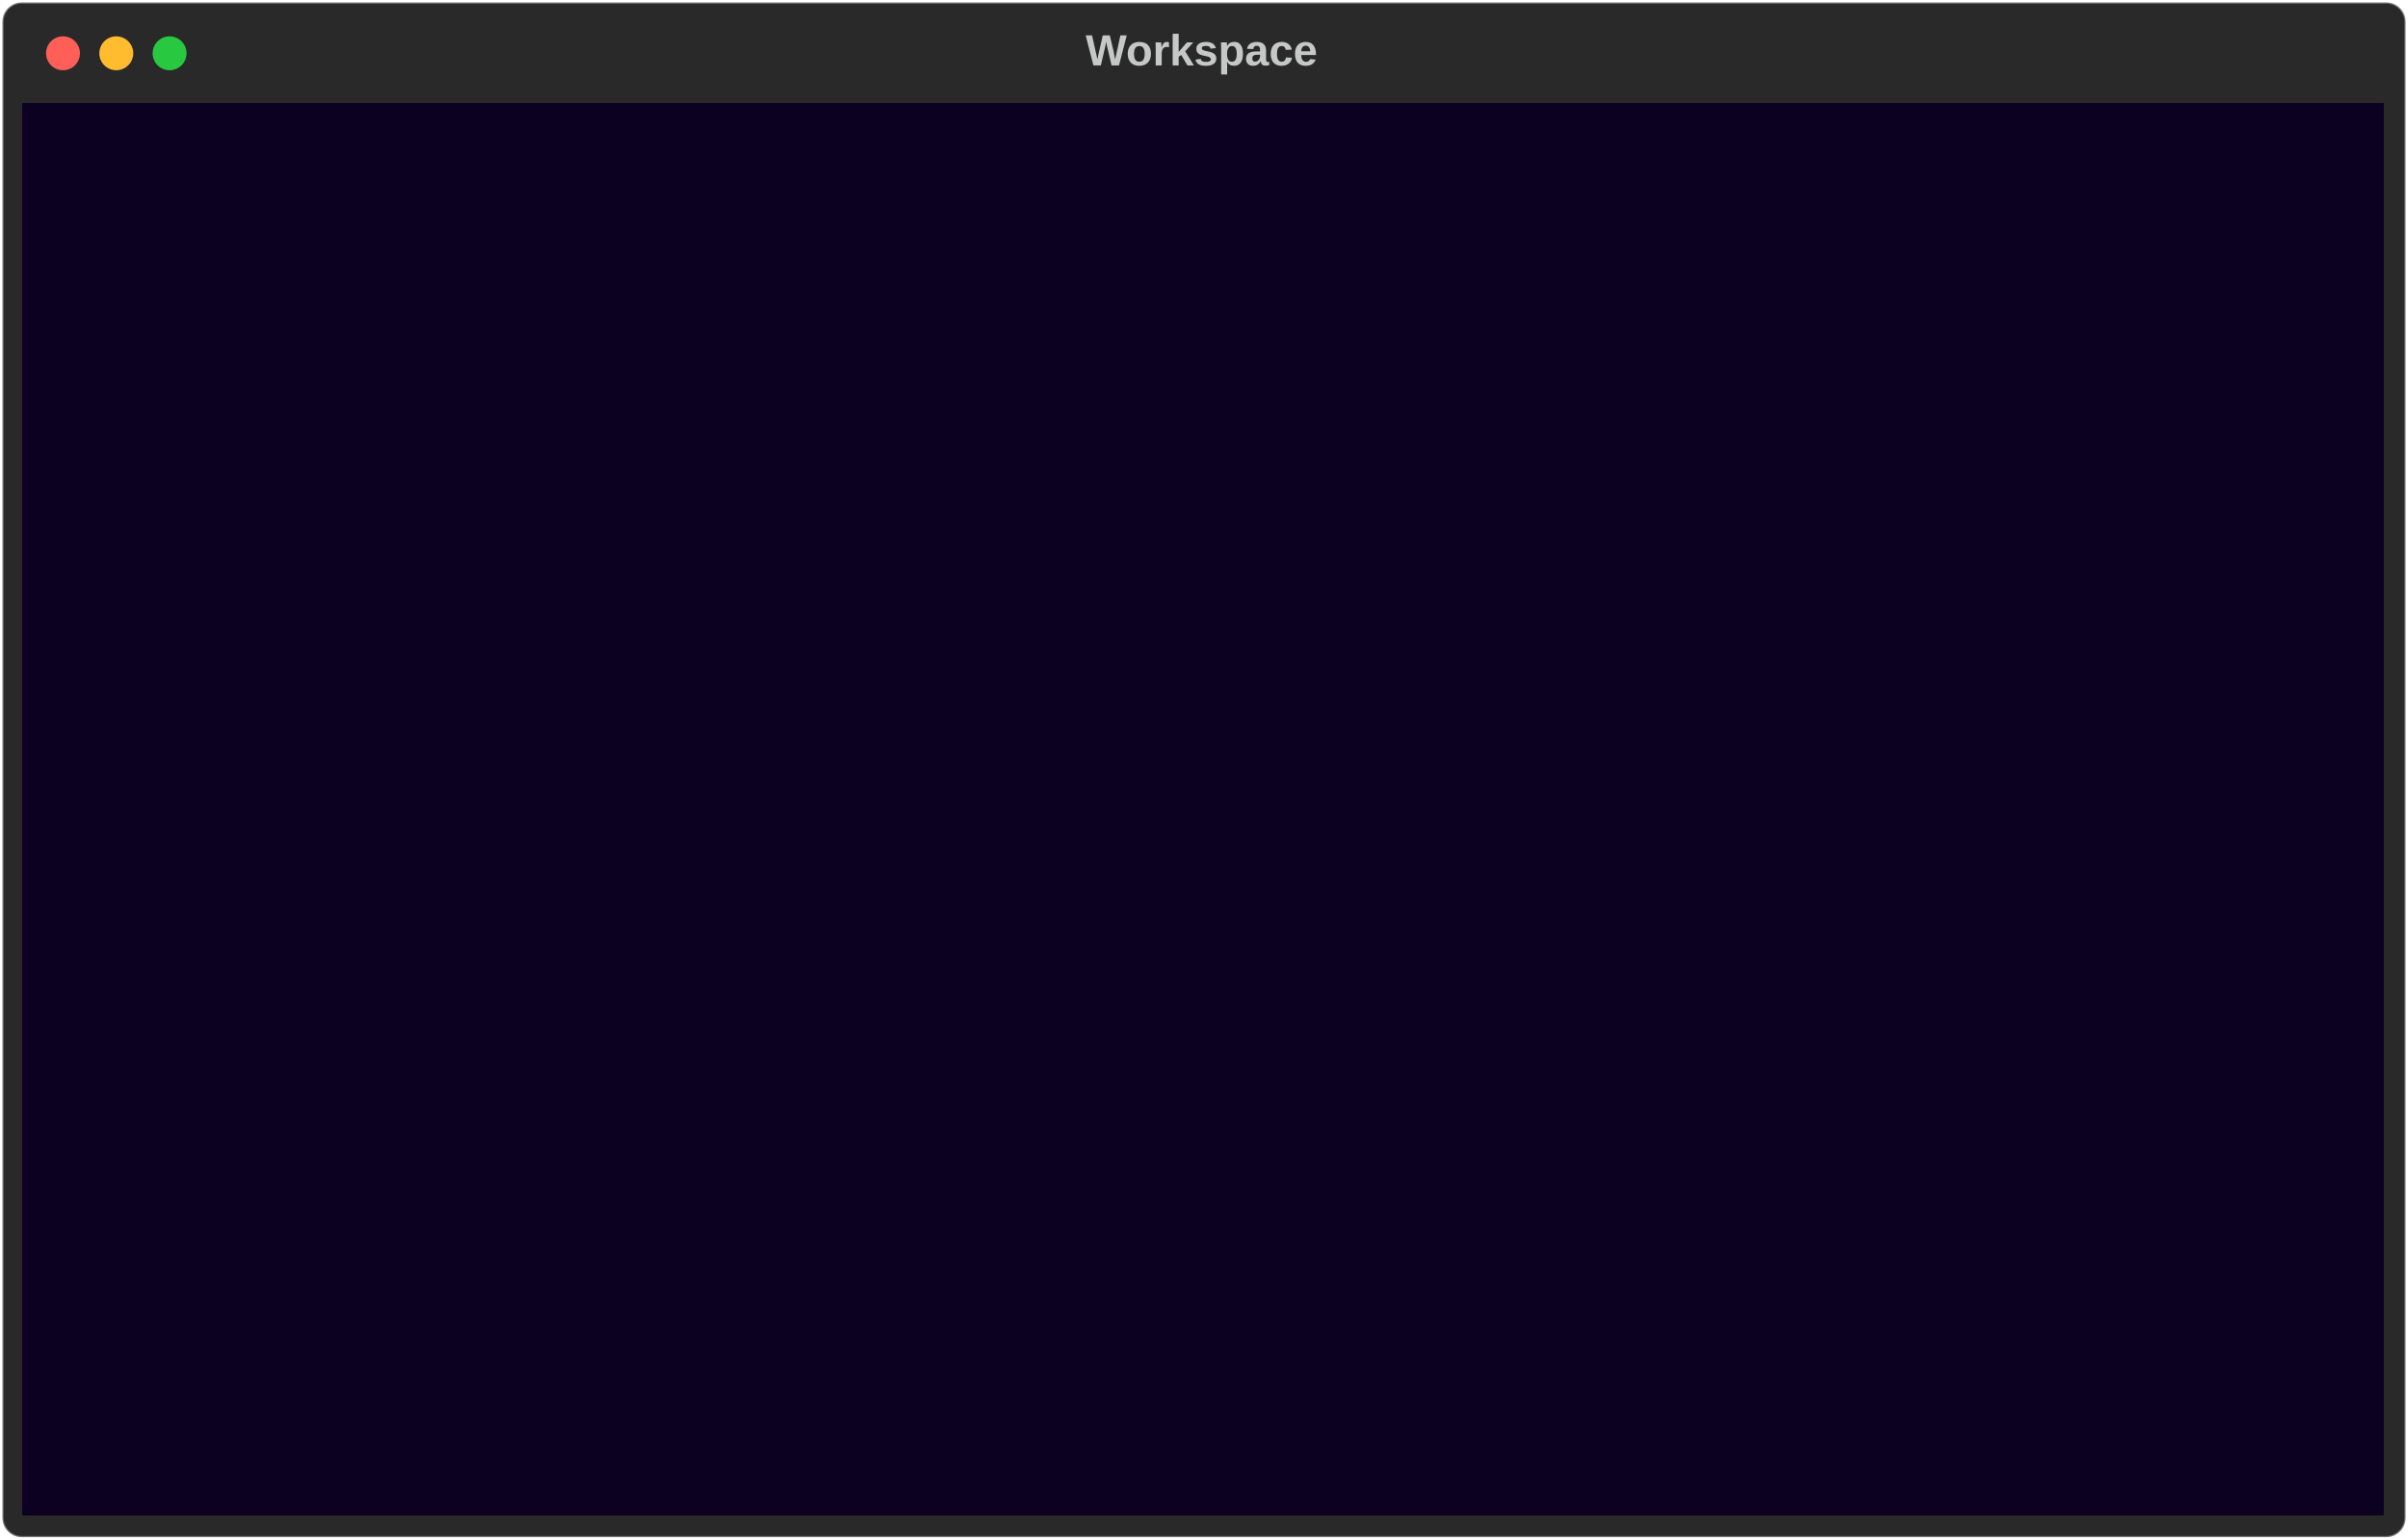
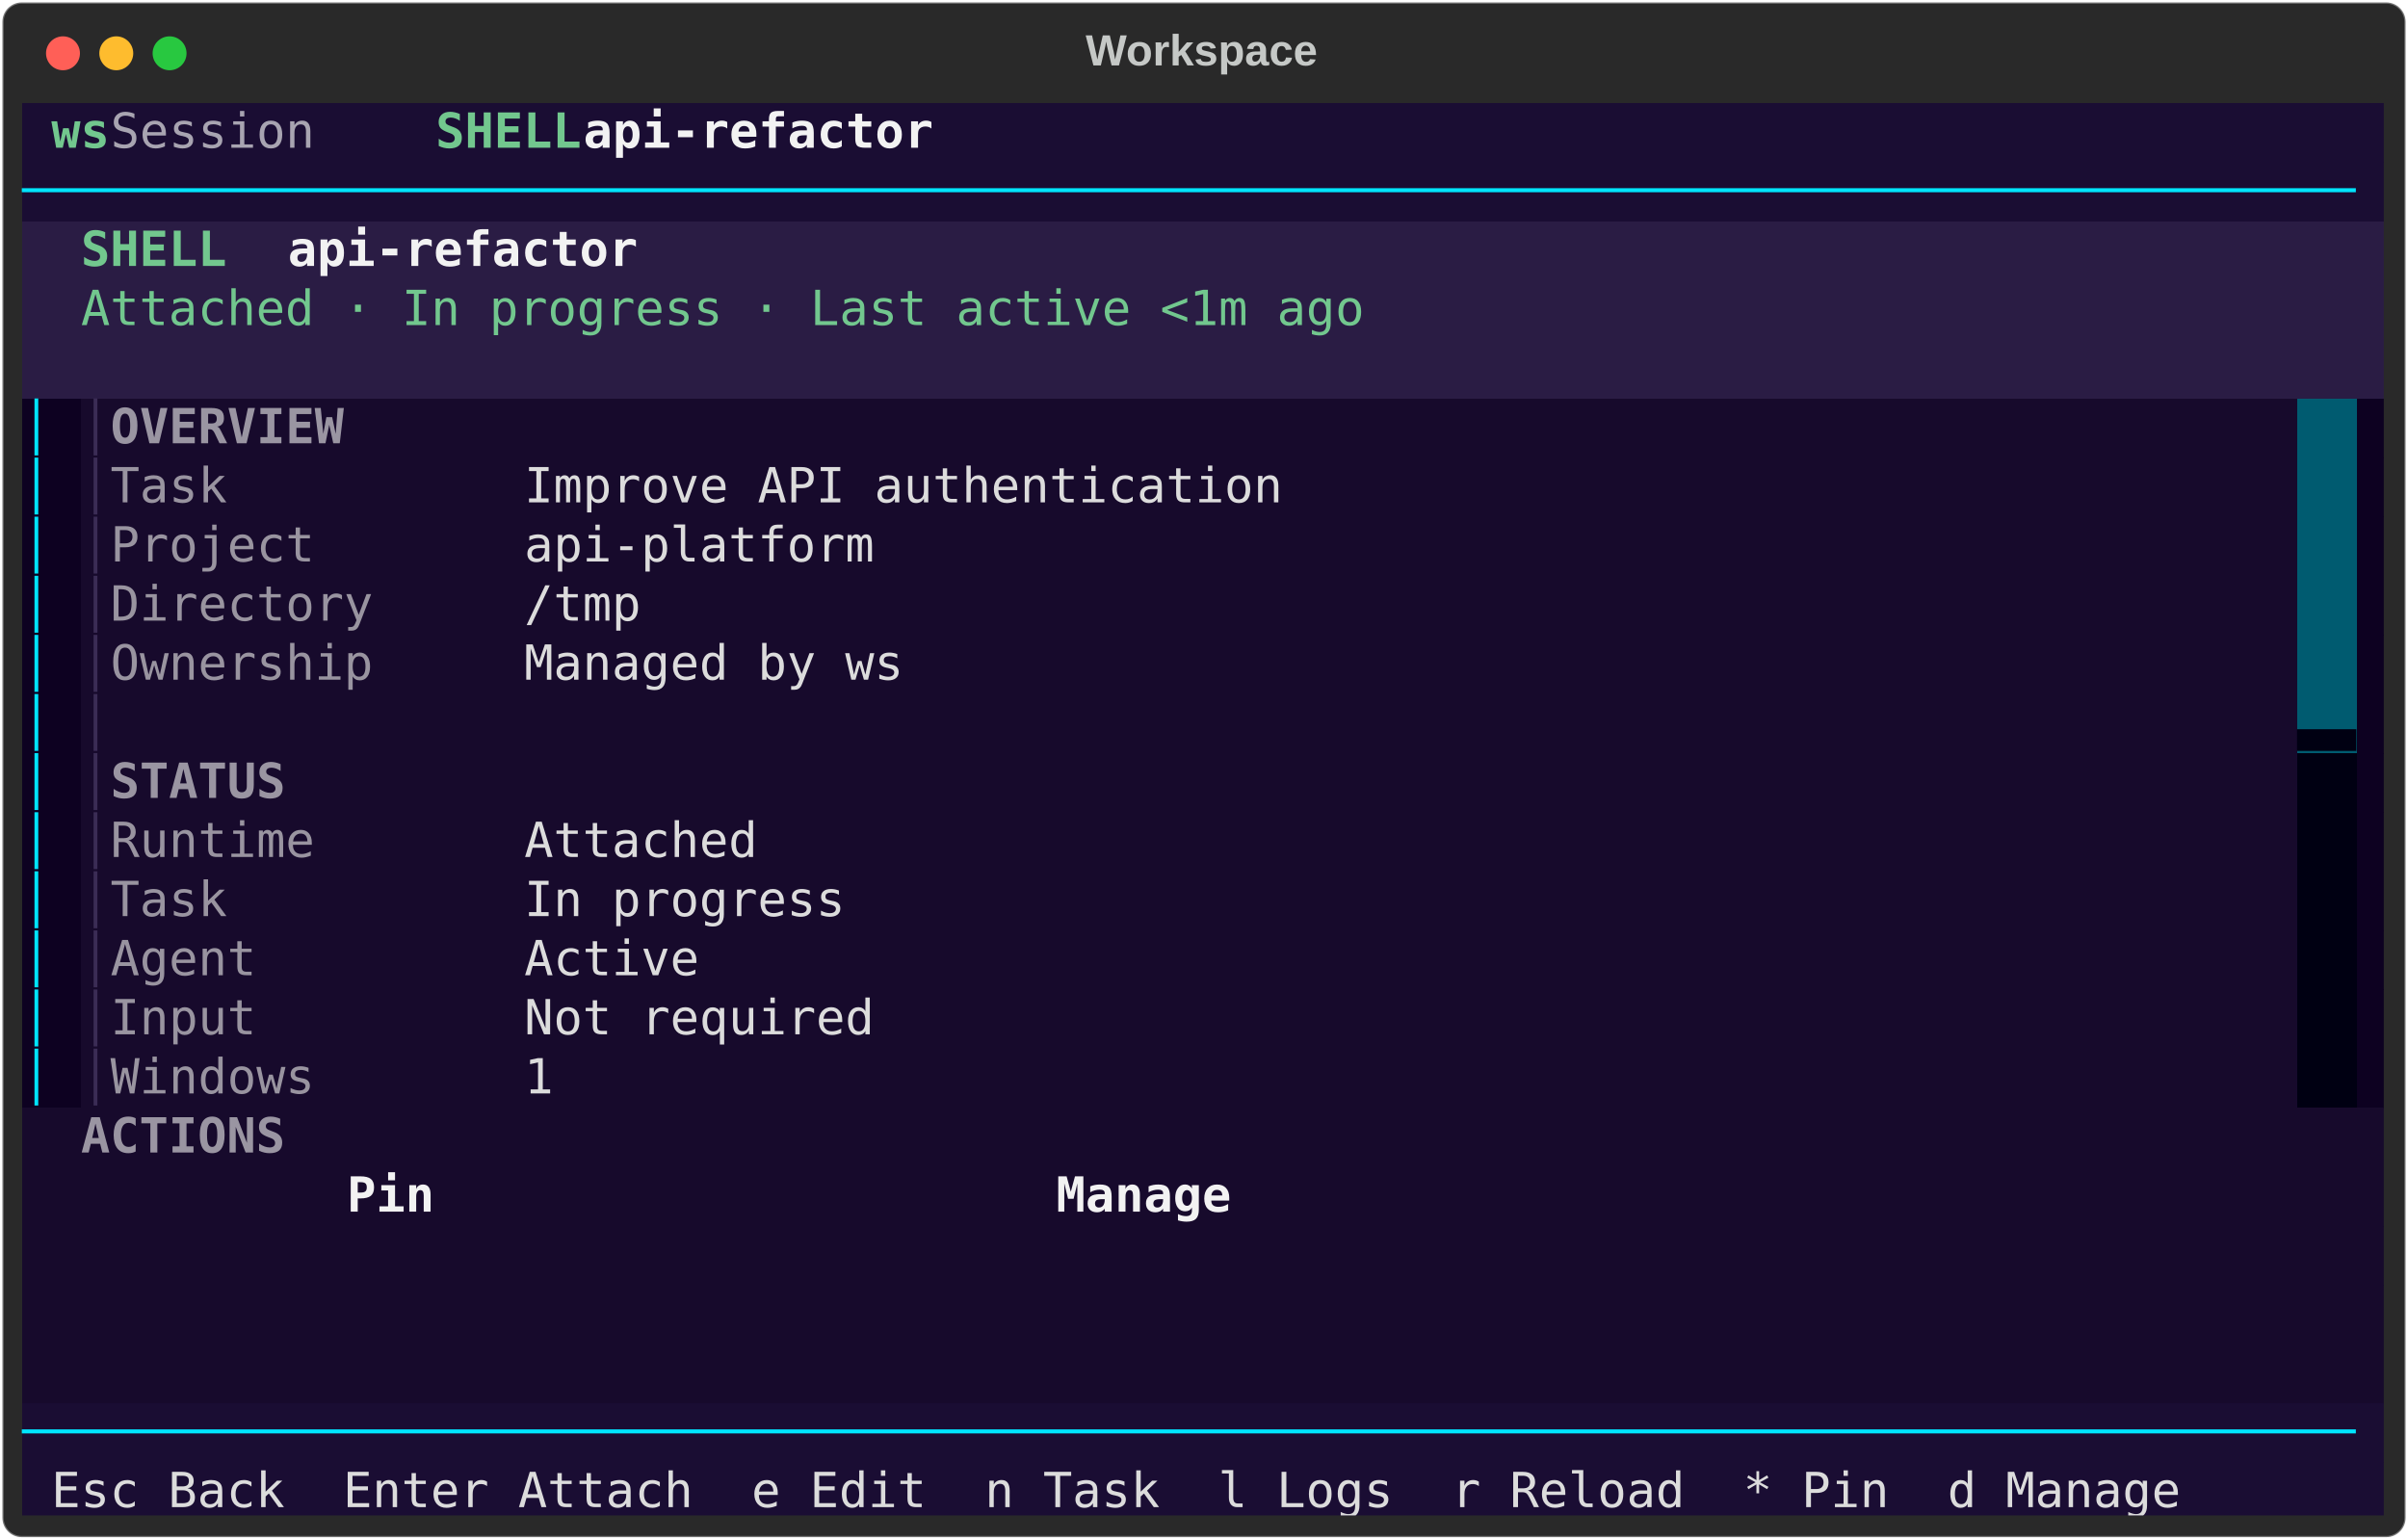
<svg xmlns="http://www.w3.org/2000/svg" class="rich-terminal" viewBox="0 0 994 635.6">
  <style>

    @font-face {
        font-family: "Fira Code";
        src: local("FiraCode-Regular"),
                url("https://cdnjs.cloudflare.com/ajax/libs/firacode/6.2.0/woff2/FiraCode-Regular.woff2") format("woff2"),
                url("https://cdnjs.cloudflare.com/ajax/libs/firacode/6.2.0/woff/FiraCode-Regular.woff") format("woff");
        font-style: normal;
        font-weight: 400;
    }
    @font-face {
        font-family: "Fira Code";
        src: local("FiraCode-Bold"),
                url("https://cdnjs.cloudflare.com/ajax/libs/firacode/6.2.0/woff2/FiraCode-Bold.woff2") format("woff2"),
                url("https://cdnjs.cloudflare.com/ajax/libs/firacode/6.2.0/woff/FiraCode-Bold.woff") format("woff");
        font-style: bold;
        font-weight: 700;
    }

    .terminal-matrix {
        font-family: Fira Code, monospace;
        font-size: 20px;
        line-height: 24.4px;
        font-variant-east-asian: full-width;
    }

    .terminal-title {
        font-size: 18px;
        font-weight: bold;
        font-family: arial;
    }

-     .terminal-r1 { fill: #f2f2f2 }
- .terminal-r2 { fill: #c5c8c6 }
+     .terminal-r1 { fill: #c5c8c6 }
+ .terminal-r2 { fill: #72c78e;font-weight: bold }
+ .terminal-r3 { fill: #a8a4b1 }
+ .terminal-r4 { fill: #f2f2f2;font-weight: bold }
+ .terminal-r5 { fill: #00e5ff }
+ .terminal-r6 { fill: #72c78e }
+ .terminal-r7 { fill: #f2f2f2 }
+ .terminal-r8 { fill: #3b2c55 }
+ .terminal-r9 { fill: #9a95a2;font-weight: bold }
+ .terminal-r10 { fill: #0d0121 }
+ .terminal-r11 { fill: #9994a0 }
+ .terminal-r12 { fill: #dcdcdc }
+ .terminal-r13 { fill: #000012 }
    </style>
  <defs>
    <clipPath id="terminal-clip-terminal">
      <rect x="0" y="0" width="975.0" height="584.6" />
    </clipPath>
    <clipPath id="terminal-line-0">
      <rect x="0" y="1.5" width="976" height="24.65" />
    </clipPath>
    <clipPath id="terminal-line-1">
      <rect x="0" y="25.9" width="976" height="24.65" />
    </clipPath>
    <clipPath id="terminal-line-2">
      <rect x="0" y="50.3" width="976" height="24.65" />
    </clipPath>
    <clipPath id="terminal-line-3">
      <rect x="0" y="74.7" width="976" height="24.65" />
    </clipPath>
    <clipPath id="terminal-line-4">
      <rect x="0" y="99.1" width="976" height="24.65" />
    </clipPath>
    <clipPath id="terminal-line-5">
      <rect x="0" y="123.5" width="976" height="24.65" />
    </clipPath>
    <clipPath id="terminal-line-6">
      <rect x="0" y="147.9" width="976" height="24.65" />
    </clipPath>
    <clipPath id="terminal-line-7">
      <rect x="0" y="172.3" width="976" height="24.65" />
    </clipPath>
    <clipPath id="terminal-line-8">
      <rect x="0" y="196.7" width="976" height="24.65" />
    </clipPath>
    <clipPath id="terminal-line-9">
      <rect x="0" y="221.1" width="976" height="24.65" />
    </clipPath>
    <clipPath id="terminal-line-10">
      <rect x="0" y="245.5" width="976" height="24.65" />
    </clipPath>
    <clipPath id="terminal-line-11">
      <rect x="0" y="269.9" width="976" height="24.65" />
    </clipPath>
    <clipPath id="terminal-line-12">
      <rect x="0" y="294.3" width="976" height="24.65" />
    </clipPath>
    <clipPath id="terminal-line-13">
      <rect x="0" y="318.7" width="976" height="24.65" />
    </clipPath>
    <clipPath id="terminal-line-14">
      <rect x="0" y="343.1" width="976" height="24.65" />
    </clipPath>
    <clipPath id="terminal-line-15">
      <rect x="0" y="367.5" width="976" height="24.65" />
    </clipPath>
    <clipPath id="terminal-line-16">
      <rect x="0" y="391.9" width="976" height="24.65" />
    </clipPath>
    <clipPath id="terminal-line-17">
      <rect x="0" y="416.3" width="976" height="24.65" />
    </clipPath>
    <clipPath id="terminal-line-18">
      <rect x="0" y="440.7" width="976" height="24.65" />
    </clipPath>
    <clipPath id="terminal-line-19">
      <rect x="0" y="465.1" width="976" height="24.65" />
    </clipPath>
    <clipPath id="terminal-line-20">
      <rect x="0" y="489.5" width="976" height="24.65" />
    </clipPath>
    <clipPath id="terminal-line-21">
      <rect x="0" y="513.9" width="976" height="24.65" />
    </clipPath>
    <clipPath id="terminal-line-22">
      <rect x="0" y="538.3" width="976" height="24.65" />
    </clipPath>
  </defs>
  <rect fill="#292929" stroke="rgba(255,255,255,0.35)" stroke-width="1" x="1" y="1" width="992" height="633.6" rx="8" />
  <text class="terminal-title" fill="#c5c8c6" text-anchor="middle" x="496" y="27">Workspace</text>
  <g transform="translate(26,22)">
    <circle cx="0" cy="0" r="7" fill="#ff5f57" />
    <circle cx="22" cy="0" r="7" fill="#febc2e" />
    <circle cx="44" cy="0" r="7" fill="#28c840" />
  </g>
  <g transform="translate(9, 41)" clip-path="url(#terminal-clip-terminal)">
-     <rect fill="#0d0121" x="0" y="1.5" width="976" height="24.65" shape-rendering="crispEdges" />
-     <rect fill="#0d0121" x="0" y="25.9" width="976" height="24.65" shape-rendering="crispEdges" />
-     <rect fill="#0d0121" x="0" y="50.3" width="976" height="24.65" shape-rendering="crispEdges" />
-     <rect fill="#0d0121" x="0" y="74.7" width="976" height="24.65" shape-rendering="crispEdges" />
-     <rect fill="#0d0121" x="0" y="99.1" width="976" height="24.65" shape-rendering="crispEdges" />
-     <rect fill="#0d0121" x="0" y="123.5" width="976" height="24.65" shape-rendering="crispEdges" />
-     <rect fill="#0d0121" x="0" y="147.9" width="976" height="24.65" shape-rendering="crispEdges" />
-     <rect fill="#0d0121" x="0" y="172.3" width="976" height="24.65" shape-rendering="crispEdges" />
-     <rect fill="#0d0121" x="0" y="196.7" width="976" height="24.65" shape-rendering="crispEdges" />
-     <rect fill="#0d0121" x="0" y="221.1" width="976" height="24.65" shape-rendering="crispEdges" />
-     <rect fill="#0d0121" x="0" y="245.5" width="976" height="24.65" shape-rendering="crispEdges" />
-     <rect fill="#0d0121" x="0" y="269.9" width="976" height="24.65" shape-rendering="crispEdges" />
-     <rect fill="#0d0121" x="0" y="294.3" width="976" height="24.65" shape-rendering="crispEdges" />
-     <rect fill="#0d0121" x="0" y="318.7" width="976" height="24.65" shape-rendering="crispEdges" />
-     <rect fill="#0d0121" x="0" y="343.1" width="976" height="24.65" shape-rendering="crispEdges" />
-     <rect fill="#0d0121" x="0" y="367.5" width="976" height="24.65" shape-rendering="crispEdges" />
-     <rect fill="#0d0121" x="0" y="391.9" width="976" height="24.65" shape-rendering="crispEdges" />
-     <rect fill="#0d0121" x="0" y="416.3" width="976" height="24.65" shape-rendering="crispEdges" />
-     <rect fill="#0d0121" x="0" y="440.7" width="976" height="24.65" shape-rendering="crispEdges" />
-     <rect fill="#0d0121" x="0" y="465.1" width="976" height="24.65" shape-rendering="crispEdges" />
-     <rect fill="#0d0121" x="0" y="489.5" width="976" height="24.65" shape-rendering="crispEdges" />
-     <rect fill="#0d0121" x="0" y="513.9" width="976" height="24.65" shape-rendering="crispEdges" />
-     <rect fill="#0d0121" x="0" y="538.3" width="976" height="24.65" shape-rendering="crispEdges" />
-     <rect fill="#0d0121" x="0" y="562.7" width="976" height="24.65" shape-rendering="crispEdges" />
+     <rect fill="#1a0d33" x="0" y="1.5" width="12.2" height="24.65" shape-rendering="crispEdges" />
+     <rect fill="#1a0d33" x="12.2" y="1.5" width="24.4" height="24.65" shape-rendering="crispEdges" />
+     <rect fill="#1a0d33" x="36.6" y="1.5" width="134.2" height="24.65" shape-rendering="crispEdges" />
+     <rect fill="#1a0d33" x="170.8" y="1.5" width="61" height="24.65" shape-rendering="crispEdges" />
+     <rect fill="#1a0d33" x="231.8" y="1.5" width="170.8" height="24.65" shape-rendering="crispEdges" />
+     <rect fill="#1a0d33" x="402.6" y="1.5" width="573.4" height="24.65" shape-rendering="crispEdges" />
+     <rect fill="#1a0d33" x="0" y="25.9" width="976" height="24.65" shape-rendering="crispEdges" />
+     <rect fill="#2a1c44" x="0" y="50.3" width="24.4" height="24.65" shape-rendering="crispEdges" />
+     <rect fill="#2a1c44" x="24.4" y="50.3" width="85.4" height="24.65" shape-rendering="crispEdges" />
+     <rect fill="#2a1c44" x="109.8" y="50.3" width="146.4" height="24.65" shape-rendering="crispEdges" />
+     <rect fill="#2a1c44" x="256.2" y="50.3" width="719.8" height="24.65" shape-rendering="crispEdges" />
+     <rect fill="#2a1c44" x="0" y="74.7" width="24.4" height="24.65" shape-rendering="crispEdges" />
+     <rect fill="#2a1c44" x="24.4" y="74.7" width="536.8" height="24.65" shape-rendering="crispEdges" />
+     <rect fill="#2a1c44" x="561.2" y="74.7" width="414.8" height="24.65" shape-rendering="crispEdges" />
+     <rect fill="#2a1c44" x="0" y="99.1" width="24.4" height="24.65" shape-rendering="crispEdges" />
+     <rect fill="#2a1c44" x="24.4" y="99.1" width="927.2" height="24.65" shape-rendering="crispEdges" />
+     <rect fill="#2a1c44" x="951.6" y="99.1" width="24.4" height="24.65" shape-rendering="crispEdges" />
+     <rect fill="#0d0121" x="0" y="123.5" width="12.2" height="24.65" shape-rendering="crispEdges" />
+     <rect fill="#0d0121" x="12.2" y="123.5" width="12.2" height="24.65" shape-rendering="crispEdges" />
+     <rect fill="#170a2c" x="24.4" y="123.5" width="12.2" height="24.65" shape-rendering="crispEdges" />
+     <rect fill="#170a2c" x="36.6" y="123.5" width="97.6" height="24.65" shape-rendering="crispEdges" />
+     <rect fill="#170a2c" x="134.2" y="123.5" width="805.2" height="24.65" shape-rendering="crispEdges" />
+     <rect fill="#005b70" x="939.4" y="123.5" width="24.4" height="24.65" shape-rendering="crispEdges" />
+     <rect fill="#0d0121" x="963.8" y="123.5" width="12.2" height="24.65" shape-rendering="crispEdges" />
+     <rect fill="#0d0121" x="0" y="147.9" width="12.2" height="24.65" shape-rendering="crispEdges" />
+     <rect fill="#0d0121" x="12.2" y="147.9" width="12.2" height="24.65" shape-rendering="crispEdges" />
+     <rect fill="#170a2c" x="24.4" y="147.9" width="12.2" height="24.65" shape-rendering="crispEdges" />
+     <rect fill="#170a2c" x="36.6" y="147.9" width="170.8" height="24.65" shape-rendering="crispEdges" />
+     <rect fill="#170a2c" x="207.4" y="147.9" width="317.2" height="24.65" shape-rendering="crispEdges" />
+     <rect fill="#170a2c" x="524.6" y="147.9" width="414.8" height="24.65" shape-rendering="crispEdges" />
+     <rect fill="#005b70" x="939.4" y="147.9" width="24.4" height="24.65" shape-rendering="crispEdges" />
+     <rect fill="#0d0121" x="963.8" y="147.9" width="12.2" height="24.65" shape-rendering="crispEdges" />
+     <rect fill="#0d0121" x="0" y="172.3" width="12.2" height="24.65" shape-rendering="crispEdges" />
+     <rect fill="#0d0121" x="12.2" y="172.3" width="12.2" height="24.65" shape-rendering="crispEdges" />
+     <rect fill="#170a2c" x="24.4" y="172.3" width="12.2" height="24.65" shape-rendering="crispEdges" />
+     <rect fill="#170a2c" x="36.6" y="172.3" width="170.8" height="24.65" shape-rendering="crispEdges" />
+     <rect fill="#170a2c" x="207.4" y="172.3" width="146.4" height="24.65" shape-rendering="crispEdges" />
+     <rect fill="#170a2c" x="353.8" y="172.3" width="585.6" height="24.65" shape-rendering="crispEdges" />
+     <rect fill="#005b70" x="939.4" y="172.3" width="24.4" height="24.65" shape-rendering="crispEdges" />
+     <rect fill="#0d0121" x="963.8" y="172.3" width="12.2" height="24.65" shape-rendering="crispEdges" />
+     <rect fill="#0d0121" x="0" y="196.7" width="12.2" height="24.65" shape-rendering="crispEdges" />
+     <rect fill="#0d0121" x="12.2" y="196.7" width="12.2" height="24.65" shape-rendering="crispEdges" />
+     <rect fill="#170a2c" x="24.4" y="196.7" width="12.2" height="24.65" shape-rendering="crispEdges" />
+     <rect fill="#170a2c" x="36.6" y="196.7" width="170.8" height="24.65" shape-rendering="crispEdges" />
+     <rect fill="#170a2c" x="207.4" y="196.7" width="48.8" height="24.65" shape-rendering="crispEdges" />
+     <rect fill="#170a2c" x="256.2" y="196.7" width="683.2" height="24.65" shape-rendering="crispEdges" />
+     <rect fill="#005b70" x="939.4" y="196.7" width="24.4" height="24.65" shape-rendering="crispEdges" />
+     <rect fill="#0d0121" x="963.8" y="196.7" width="12.2" height="24.65" shape-rendering="crispEdges" />
+     <rect fill="#0d0121" x="0" y="221.1" width="12.2" height="24.65" shape-rendering="crispEdges" />
+     <rect fill="#0d0121" x="12.2" y="221.1" width="12.2" height="24.65" shape-rendering="crispEdges" />
+     <rect fill="#170a2c" x="24.4" y="221.1" width="12.2" height="24.65" shape-rendering="crispEdges" />
+     <rect fill="#170a2c" x="36.6" y="221.1" width="170.8" height="24.65" shape-rendering="crispEdges" />
+     <rect fill="#170a2c" x="207.4" y="221.1" width="158.6" height="24.65" shape-rendering="crispEdges" />
+     <rect fill="#170a2c" x="366" y="221.1" width="573.4" height="24.65" shape-rendering="crispEdges" />
+     <rect fill="#005b70" x="939.4" y="221.1" width="24.4" height="24.65" shape-rendering="crispEdges" />
+     <rect fill="#0d0121" x="963.8" y="221.1" width="12.2" height="24.65" shape-rendering="crispEdges" />
+     <rect fill="#0d0121" x="0" y="245.5" width="12.2" height="24.65" shape-rendering="crispEdges" />
+     <rect fill="#0d0121" x="12.2" y="245.5" width="12.2" height="24.65" shape-rendering="crispEdges" />
+     <rect fill="#170a2c" x="24.4" y="245.5" width="12.2" height="24.65" shape-rendering="crispEdges" />
+     <rect fill="#170a2c" x="36.6" y="245.5" width="0" height="24.65" shape-rendering="crispEdges" />
+     <rect fill="#170a2c" x="36.6" y="245.5" width="902.8" height="24.65" shape-rendering="crispEdges" />
+     <rect fill="#005b70" x="939.4" y="245.5" width="24.4" height="24.65" shape-rendering="crispEdges" />
+     <rect fill="#0d0121" x="963.8" y="245.5" width="12.2" height="24.65" shape-rendering="crispEdges" />
+     <rect fill="#0d0121" x="0" y="269.9" width="12.2" height="24.65" shape-rendering="crispEdges" />
+     <rect fill="#0d0121" x="12.2" y="269.9" width="12.2" height="24.65" shape-rendering="crispEdges" />
+     <rect fill="#170a2c" x="24.4" y="269.9" width="12.2" height="24.65" shape-rendering="crispEdges" />
+     <rect fill="#170a2c" x="36.6" y="269.9" width="73.2" height="24.65" shape-rendering="crispEdges" />
+     <rect fill="#170a2c" x="109.8" y="269.9" width="829.6" height="24.65" shape-rendering="crispEdges" />
+     <rect fill="#000012" x="939.4" y="269.9" width="24.4" height="24.65" shape-rendering="crispEdges" />
+     <rect fill="#0d0121" x="963.8" y="269.9" width="12.2" height="24.65" shape-rendering="crispEdges" />
+     <rect fill="#0d0121" x="0" y="294.3" width="12.2" height="24.65" shape-rendering="crispEdges" />
+     <rect fill="#0d0121" x="12.2" y="294.3" width="12.2" height="24.65" shape-rendering="crispEdges" />
+     <rect fill="#170a2c" x="24.4" y="294.3" width="12.2" height="24.65" shape-rendering="crispEdges" />
+     <rect fill="#170a2c" x="36.6" y="294.3" width="170.8" height="24.65" shape-rendering="crispEdges" />
+     <rect fill="#170a2c" x="207.4" y="294.3" width="97.6" height="24.65" shape-rendering="crispEdges" />
+     <rect fill="#170a2c" x="305" y="294.3" width="634.4" height="24.65" shape-rendering="crispEdges" />
+     <rect fill="#000012" x="939.4" y="294.3" width="24.4" height="24.65" shape-rendering="crispEdges" />
+     <rect fill="#0d0121" x="963.8" y="294.3" width="12.2" height="24.65" shape-rendering="crispEdges" />
+     <rect fill="#0d0121" x="0" y="318.7" width="12.2" height="24.65" shape-rendering="crispEdges" />
+     <rect fill="#0d0121" x="12.2" y="318.7" width="12.2" height="24.65" shape-rendering="crispEdges" />
+     <rect fill="#170a2c" x="24.4" y="318.7" width="12.2" height="24.65" shape-rendering="crispEdges" />
+     <rect fill="#170a2c" x="36.6" y="318.7" width="170.8" height="24.65" shape-rendering="crispEdges" />
+     <rect fill="#170a2c" x="207.4" y="318.7" width="134.2" height="24.65" shape-rendering="crispEdges" />
+     <rect fill="#170a2c" x="341.6" y="318.7" width="597.8" height="24.65" shape-rendering="crispEdges" />
+     <rect fill="#000012" x="939.4" y="318.7" width="24.4" height="24.65" shape-rendering="crispEdges" />
+     <rect fill="#0d0121" x="963.8" y="318.7" width="12.2" height="24.65" shape-rendering="crispEdges" />
+     <rect fill="#0d0121" x="0" y="343.1" width="12.2" height="24.65" shape-rendering="crispEdges" />
+     <rect fill="#0d0121" x="12.2" y="343.1" width="12.2" height="24.65" shape-rendering="crispEdges" />
+     <rect fill="#170a2c" x="24.4" y="343.1" width="12.2" height="24.65" shape-rendering="crispEdges" />
+     <rect fill="#170a2c" x="36.6" y="343.1" width="170.8" height="24.65" shape-rendering="crispEdges" />
+     <rect fill="#170a2c" x="207.4" y="343.1" width="73.2" height="24.65" shape-rendering="crispEdges" />
+     <rect fill="#170a2c" x="280.6" y="343.1" width="658.8" height="24.65" shape-rendering="crispEdges" />
+     <rect fill="#000012" x="939.4" y="343.1" width="24.4" height="24.65" shape-rendering="crispEdges" />
+     <rect fill="#0d0121" x="963.8" y="343.1" width="12.2" height="24.65" shape-rendering="crispEdges" />
+     <rect fill="#0d0121" x="0" y="367.5" width="12.2" height="24.65" shape-rendering="crispEdges" />
+     <rect fill="#0d0121" x="12.2" y="367.5" width="12.2" height="24.65" shape-rendering="crispEdges" />
+     <rect fill="#170a2c" x="24.4" y="367.5" width="12.2" height="24.65" shape-rendering="crispEdges" />
+     <rect fill="#170a2c" x="36.6" y="367.5" width="170.8" height="24.65" shape-rendering="crispEdges" />
+     <rect fill="#170a2c" x="207.4" y="367.5" width="146.4" height="24.65" shape-rendering="crispEdges" />
+     <rect fill="#170a2c" x="353.8" y="367.5" width="585.6" height="24.65" shape-rendering="crispEdges" />
+     <rect fill="#000012" x="939.4" y="367.5" width="24.4" height="24.65" shape-rendering="crispEdges" />
+     <rect fill="#0d0121" x="963.8" y="367.5" width="12.2" height="24.65" shape-rendering="crispEdges" />
+     <rect fill="#0d0121" x="0" y="391.9" width="12.2" height="24.65" shape-rendering="crispEdges" />
+     <rect fill="#0d0121" x="12.2" y="391.9" width="12.2" height="24.65" shape-rendering="crispEdges" />
+     <rect fill="#170a2c" x="24.4" y="391.9" width="12.2" height="24.65" shape-rendering="crispEdges" />
+     <rect fill="#170a2c" x="36.6" y="391.9" width="170.8" height="24.65" shape-rendering="crispEdges" />
+     <rect fill="#170a2c" x="207.4" y="391.9" width="12.2" height="24.65" shape-rendering="crispEdges" />
+     <rect fill="#170a2c" x="219.6" y="391.9" width="719.8" height="24.65" shape-rendering="crispEdges" />
+     <rect fill="#000012" x="939.4" y="391.9" width="24.4" height="24.65" shape-rendering="crispEdges" />
+     <rect fill="#0d0121" x="963.8" y="391.9" width="12.2" height="24.65" shape-rendering="crispEdges" />
+     <rect fill="#170a2c" x="0" y="416.3" width="24.4" height="24.65" shape-rendering="crispEdges" />
+     <rect fill="#170a2c" x="24.4" y="416.3" width="85.4" height="24.65" shape-rendering="crispEdges" />
+     <rect fill="#170a2c" x="109.8" y="416.3" width="866.2" height="24.65" shape-rendering="crispEdges" />
+     <rect fill="#170a2c" x="0" y="440.7" width="134.2" height="24.65" shape-rendering="crispEdges" />
+     <rect fill="#170a2c" x="134.2" y="440.7" width="61" height="24.65" shape-rendering="crispEdges" />
+     <rect fill="#170a2c" x="195.2" y="440.7" width="231.8" height="24.65" shape-rendering="crispEdges" />
+     <rect fill="#170a2c" x="427" y="440.7" width="97.6" height="24.65" shape-rendering="crispEdges" />
+     <rect fill="#170a2c" x="524.6" y="440.7" width="451.4" height="24.65" shape-rendering="crispEdges" />
+     <rect fill="#170a2c" x="0" y="465.1" width="976" height="24.65" shape-rendering="crispEdges" />
+     <rect fill="#170a2c" x="0" y="489.5" width="976" height="24.65" shape-rendering="crispEdges" />
+     <rect fill="#170a2c" x="0" y="513.9" width="976" height="24.65" shape-rendering="crispEdges" />
+     <rect fill="#1a0d33" x="0" y="538.3" width="976" height="24.65" shape-rendering="crispEdges" />
+     <rect fill="#1a0d33" x="0" y="562.7" width="12.2" height="24.65" shape-rendering="crispEdges" />
+     <rect fill="#1a0d33" x="12.2" y="562.7" width="890.6" height="24.65" shape-rendering="crispEdges" />
+     <rect fill="#1a0d33" x="902.8" y="562.7" width="61" height="24.65" shape-rendering="crispEdges" />
+     <rect fill="#1a0d33" x="963.8" y="562.7" width="12.2" height="24.65" shape-rendering="crispEdges" />
    <g class="terminal-matrix">
-       <text class="terminal-r2" x="976" y="20" textLength="12.2" clip-path="url(#terminal-line-0)">
- </text>
-       <text class="terminal-r2" x="976" y="44.4" textLength="12.2" clip-path="url(#terminal-line-1)">
- </text>
-       <text class="terminal-r2" x="976" y="68.8" textLength="12.2" clip-path="url(#terminal-line-2)">
- </text>
-       <text class="terminal-r2" x="976" y="93.2" textLength="12.2" clip-path="url(#terminal-line-3)">
- </text>
-       <text class="terminal-r2" x="976" y="117.6" textLength="12.2" clip-path="url(#terminal-line-4)">
- </text>
-       <text class="terminal-r2" x="976" y="142" textLength="12.2" clip-path="url(#terminal-line-5)">
- </text>
-       <text class="terminal-r2" x="976" y="166.4" textLength="12.2" clip-path="url(#terminal-line-6)">
- </text>
-       <text class="terminal-r2" x="976" y="190.8" textLength="12.2" clip-path="url(#terminal-line-7)">
- </text>
-       <text class="terminal-r2" x="976" y="215.2" textLength="12.2" clip-path="url(#terminal-line-8)">
- </text>
-       <text class="terminal-r2" x="976" y="239.6" textLength="12.2" clip-path="url(#terminal-line-9)">
- </text>
-       <text class="terminal-r2" x="976" y="264" textLength="12.2" clip-path="url(#terminal-line-10)">
- </text>
-       <text class="terminal-r2" x="976" y="288.4" textLength="12.2" clip-path="url(#terminal-line-11)">
- </text>
-       <text class="terminal-r2" x="976" y="312.8" textLength="12.2" clip-path="url(#terminal-line-12)">
- </text>
-       <text class="terminal-r2" x="976" y="337.2" textLength="12.2" clip-path="url(#terminal-line-13)">
- </text>
-       <text class="terminal-r2" x="976" y="361.6" textLength="12.2" clip-path="url(#terminal-line-14)">
- </text>
-       <text class="terminal-r2" x="976" y="386" textLength="12.2" clip-path="url(#terminal-line-15)">
- </text>
-       <text class="terminal-r2" x="976" y="410.4" textLength="12.2" clip-path="url(#terminal-line-16)">
- </text>
-       <text class="terminal-r2" x="976" y="434.8" textLength="12.2" clip-path="url(#terminal-line-17)">
- </text>
-       <text class="terminal-r2" x="976" y="459.2" textLength="12.2" clip-path="url(#terminal-line-18)">
- </text>
-       <text class="terminal-r2" x="976" y="483.6" textLength="12.2" clip-path="url(#terminal-line-19)">
- </text>
-       <text class="terminal-r2" x="976" y="508" textLength="12.2" clip-path="url(#terminal-line-20)">
- </text>
-       <text class="terminal-r2" x="976" y="532.4" textLength="12.2" clip-path="url(#terminal-line-21)">
- </text>
-       <text class="terminal-r2" x="976" y="556.8" textLength="12.2" clip-path="url(#terminal-line-22)">
- </text>
+       <text class="terminal-r2" x="12.2" y="20" textLength="24.4" clip-path="url(#terminal-line-0)">ws</text>
+       <text class="terminal-r3" x="36.6" y="20" textLength="134.2" clip-path="url(#terminal-line-0)">  Session  </text>
+       <text class="terminal-r2" x="170.8" y="20" textLength="61" clip-path="url(#terminal-line-0)">SHELL</text>
+       <text class="terminal-r4" x="231.8" y="20" textLength="170.8" clip-path="url(#terminal-line-0)">  api-refactor</text>
+       <text class="terminal-r1" x="976" y="20" textLength="12.2" clip-path="url(#terminal-line-0)">
+ </text>
+       <text class="terminal-r5" x="0" y="44.4" textLength="976" clip-path="url(#terminal-line-1)">────────────────────────────────────────────────────────────────────────────────</text>
+       <text class="terminal-r1" x="976" y="44.4" textLength="12.2" clip-path="url(#terminal-line-1)">
+ </text>
+       <text class="terminal-r2" x="24.4" y="68.8" textLength="85.4" clip-path="url(#terminal-line-2)">SHELL  </text>
+       <text class="terminal-r4" x="109.8" y="68.8" textLength="146.4" clip-path="url(#terminal-line-2)">api-refactor</text>
+       <text class="terminal-r1" x="976" y="68.8" textLength="12.2" clip-path="url(#terminal-line-2)">
+ </text>
+       <text class="terminal-r6" x="24.4" y="93.2" textLength="536.8" clip-path="url(#terminal-line-3)">Attached · In progress · Last active &lt;1m ago</text>
+       <text class="terminal-r1" x="976" y="93.2" textLength="12.2" clip-path="url(#terminal-line-3)">
+ </text>
+       <text class="terminal-r1" x="976" y="117.6" textLength="12.2" clip-path="url(#terminal-line-4)">
+ </text>
+       <text class="terminal-r5" x="0" y="142" textLength="12.2" clip-path="url(#terminal-line-5)">│</text>
+       <text class="terminal-r8" x="24.4" y="142" textLength="12.2" clip-path="url(#terminal-line-5)">│</text>
+       <text class="terminal-r9" x="36.6" y="142" textLength="97.6" clip-path="url(#terminal-line-5)">OVERVIEW</text>
+       <text class="terminal-r1" x="976" y="142" textLength="12.2" clip-path="url(#terminal-line-5)">
+ </text>
+       <text class="terminal-r5" x="0" y="166.4" textLength="12.2" clip-path="url(#terminal-line-6)">│</text>
+       <text class="terminal-r8" x="24.4" y="166.4" textLength="12.2" clip-path="url(#terminal-line-6)">│</text>
+       <text class="terminal-r11" x="36.6" y="166.4" textLength="170.8" clip-path="url(#terminal-line-6)">Task          </text>
+       <text class="terminal-r12" x="207.4" y="166.4" textLength="317.2" clip-path="url(#terminal-line-6)">Improve API authentication</text>
+       <text class="terminal-r1" x="976" y="166.4" textLength="12.2" clip-path="url(#terminal-line-6)">
+ </text>
+       <text class="terminal-r5" x="0" y="190.8" textLength="12.2" clip-path="url(#terminal-line-7)">│</text>
+       <text class="terminal-r8" x="24.4" y="190.8" textLength="12.2" clip-path="url(#terminal-line-7)">│</text>
+       <text class="terminal-r11" x="36.6" y="190.8" textLength="170.8" clip-path="url(#terminal-line-7)">Project       </text>
+       <text class="terminal-r12" x="207.4" y="190.8" textLength="146.4" clip-path="url(#terminal-line-7)">api-platform</text>
+       <text class="terminal-r1" x="976" y="190.8" textLength="12.2" clip-path="url(#terminal-line-7)">
+ </text>
+       <text class="terminal-r5" x="0" y="215.2" textLength="12.2" clip-path="url(#terminal-line-8)">│</text>
+       <text class="terminal-r8" x="24.4" y="215.2" textLength="12.2" clip-path="url(#terminal-line-8)">│</text>
+       <text class="terminal-r11" x="36.6" y="215.2" textLength="170.8" clip-path="url(#terminal-line-8)">Directory     </text>
+       <text class="terminal-r12" x="207.4" y="215.2" textLength="48.8" clip-path="url(#terminal-line-8)">/tmp</text>
+       <text class="terminal-r1" x="976" y="215.2" textLength="12.2" clip-path="url(#terminal-line-8)">
+ </text>
+       <text class="terminal-r5" x="0" y="239.6" textLength="12.2" clip-path="url(#terminal-line-9)">│</text>
+       <text class="terminal-r8" x="24.4" y="239.6" textLength="12.2" clip-path="url(#terminal-line-9)">│</text>
+       <text class="terminal-r11" x="36.6" y="239.6" textLength="170.8" clip-path="url(#terminal-line-9)">Ownership     </text>
+       <text class="terminal-r12" x="207.4" y="239.6" textLength="158.6" clip-path="url(#terminal-line-9)">Managed by ws</text>
+       <text class="terminal-r1" x="976" y="239.6" textLength="12.2" clip-path="url(#terminal-line-9)">
+ </text>
+       <text class="terminal-r5" x="0" y="264" textLength="12.2" clip-path="url(#terminal-line-10)">│</text>
+       <text class="terminal-r8" x="24.4" y="264" textLength="12.2" clip-path="url(#terminal-line-10)">│</text>
+       <text class="terminal-r13" x="939.4" y="264" textLength="24.4" clip-path="url(#terminal-line-10)">▃▃</text>
+       <text class="terminal-r1" x="976" y="264" textLength="12.2" clip-path="url(#terminal-line-10)">
+ </text>
+       <text class="terminal-r5" x="0" y="288.4" textLength="12.2" clip-path="url(#terminal-line-11)">│</text>
+       <text class="terminal-r8" x="24.4" y="288.4" textLength="12.2" clip-path="url(#terminal-line-11)">│</text>
+       <text class="terminal-r9" x="36.6" y="288.4" textLength="73.2" clip-path="url(#terminal-line-11)">STATUS</text>
+       <text class="terminal-r1" x="976" y="288.4" textLength="12.2" clip-path="url(#terminal-line-11)">
+ </text>
+       <text class="terminal-r5" x="0" y="312.8" textLength="12.2" clip-path="url(#terminal-line-12)">│</text>
+       <text class="terminal-r8" x="24.4" y="312.8" textLength="12.2" clip-path="url(#terminal-line-12)">│</text>
+       <text class="terminal-r11" x="36.6" y="312.8" textLength="170.8" clip-path="url(#terminal-line-12)">Runtime       </text>
+       <text class="terminal-r12" x="207.4" y="312.8" textLength="97.6" clip-path="url(#terminal-line-12)">Attached</text>
+       <text class="terminal-r1" x="976" y="312.8" textLength="12.2" clip-path="url(#terminal-line-12)">
+ </text>
+       <text class="terminal-r5" x="0" y="337.2" textLength="12.2" clip-path="url(#terminal-line-13)">│</text>
+       <text class="terminal-r8" x="24.4" y="337.2" textLength="12.2" clip-path="url(#terminal-line-13)">│</text>
+       <text class="terminal-r11" x="36.6" y="337.2" textLength="170.8" clip-path="url(#terminal-line-13)">Task          </text>
+       <text class="terminal-r12" x="207.4" y="337.2" textLength="134.2" clip-path="url(#terminal-line-13)">In progress</text>
+       <text class="terminal-r1" x="976" y="337.2" textLength="12.2" clip-path="url(#terminal-line-13)">
+ </text>
+       <text class="terminal-r5" x="0" y="361.6" textLength="12.2" clip-path="url(#terminal-line-14)">│</text>
+       <text class="terminal-r8" x="24.4" y="361.6" textLength="12.2" clip-path="url(#terminal-line-14)">│</text>
+       <text class="terminal-r11" x="36.6" y="361.6" textLength="170.8" clip-path="url(#terminal-line-14)">Agent         </text>
+       <text class="terminal-r12" x="207.4" y="361.6" textLength="73.2" clip-path="url(#terminal-line-14)">Active</text>
+       <text class="terminal-r1" x="976" y="361.6" textLength="12.2" clip-path="url(#terminal-line-14)">
+ </text>
+       <text class="terminal-r5" x="0" y="386" textLength="12.2" clip-path="url(#terminal-line-15)">│</text>
+       <text class="terminal-r8" x="24.4" y="386" textLength="12.2" clip-path="url(#terminal-line-15)">│</text>
+       <text class="terminal-r11" x="36.6" y="386" textLength="170.8" clip-path="url(#terminal-line-15)">Input         </text>
+       <text class="terminal-r12" x="207.4" y="386" textLength="146.4" clip-path="url(#terminal-line-15)">Not required</text>
+       <text class="terminal-r1" x="976" y="386" textLength="12.2" clip-path="url(#terminal-line-15)">
+ </text>
+       <text class="terminal-r5" x="0" y="410.4" textLength="12.2" clip-path="url(#terminal-line-16)">│</text>
+       <text class="terminal-r8" x="24.4" y="410.4" textLength="12.2" clip-path="url(#terminal-line-16)">│</text>
+       <text class="terminal-r11" x="36.6" y="410.4" textLength="170.8" clip-path="url(#terminal-line-16)">Windows       </text>
+       <text class="terminal-r12" x="207.4" y="410.4" textLength="12.2" clip-path="url(#terminal-line-16)">1</text>
+       <text class="terminal-r1" x="976" y="410.4" textLength="12.2" clip-path="url(#terminal-line-16)">
+ </text>
+       <text class="terminal-r9" x="24.4" y="434.8" textLength="85.4" clip-path="url(#terminal-line-17)">ACTIONS</text>
+       <text class="terminal-r1" x="976" y="434.8" textLength="12.2" clip-path="url(#terminal-line-17)">
+ </text>
+       <text class="terminal-r4" x="134.2" y="459.2" textLength="61" clip-path="url(#terminal-line-18)"> Pin </text>
+       <text class="terminal-r4" x="427" y="459.2" textLength="97.6" clip-path="url(#terminal-line-18)"> Manage </text>
+       <text class="terminal-r1" x="976" y="459.2" textLength="12.2" clip-path="url(#terminal-line-18)">
+ </text>
+       <text class="terminal-r1" x="976" y="483.6" textLength="12.2" clip-path="url(#terminal-line-19)">
+ </text>
+       <text class="terminal-r1" x="976" y="508" textLength="12.2" clip-path="url(#terminal-line-20)">
+ </text>
+       <text class="terminal-r1" x="976" y="532.4" textLength="12.2" clip-path="url(#terminal-line-21)">
+ </text>
+       <text class="terminal-r5" x="0" y="556.8" textLength="976" clip-path="url(#terminal-line-22)">────────────────────────────────────────────────────────────────────────────────</text>
+       <text class="terminal-r1" x="976" y="556.8" textLength="12.2" clip-path="url(#terminal-line-22)">
+ </text>
+       <text class="terminal-r12" x="12.2" y="581.2" textLength="890.6" clip-path="url(#terminal-line-23)">Esc Back  Enter Attach  e Edit  n Task  l Logs  r Reload  * Pin  d Manage</text>
    </g>
  </g>
</svg>
